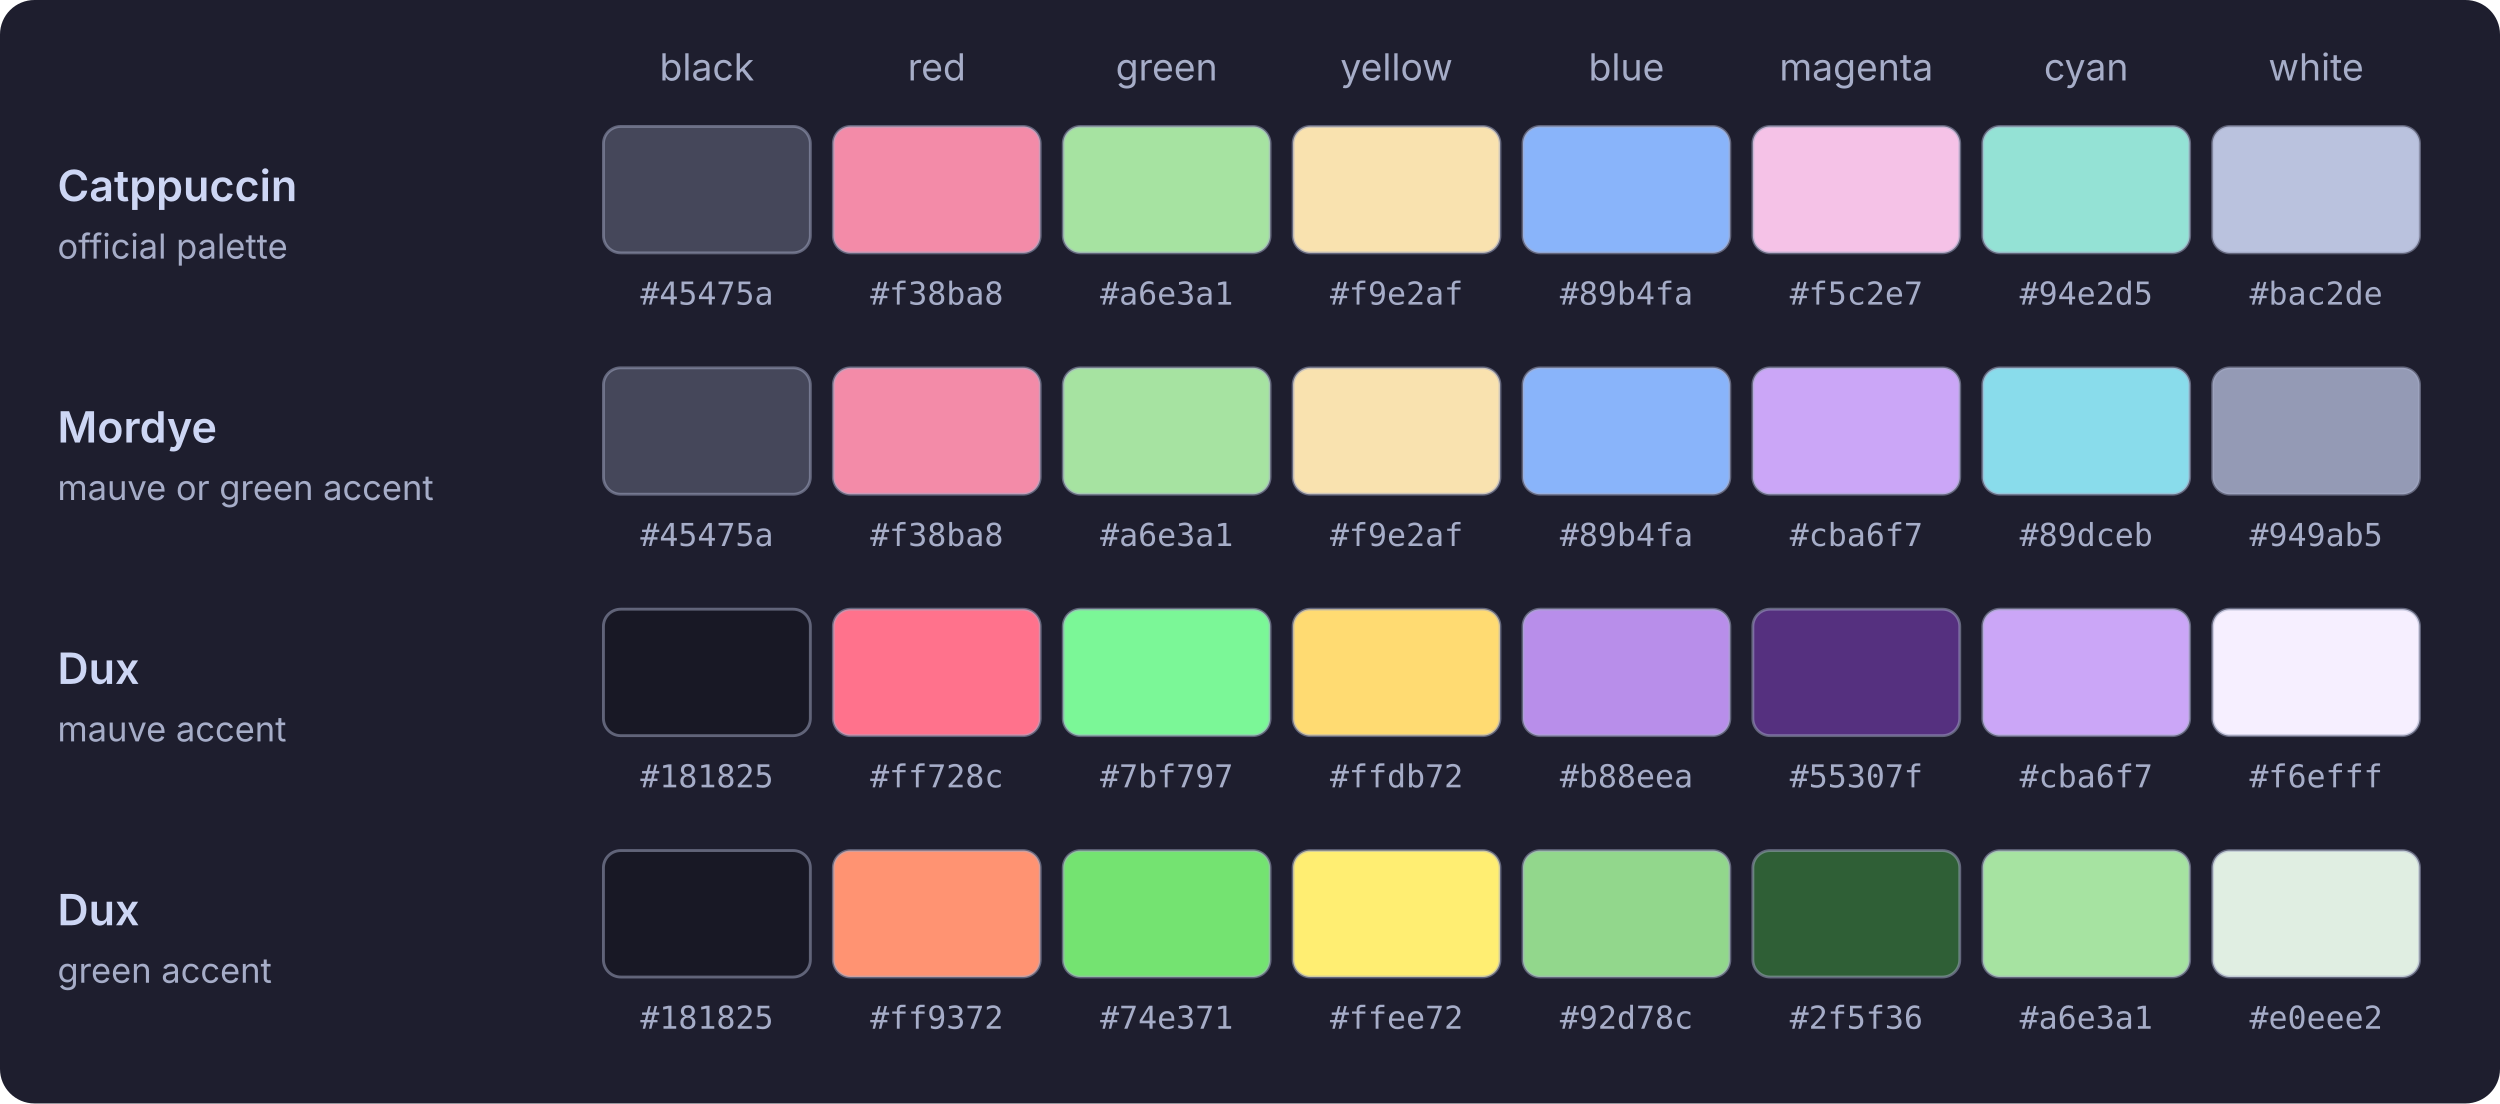
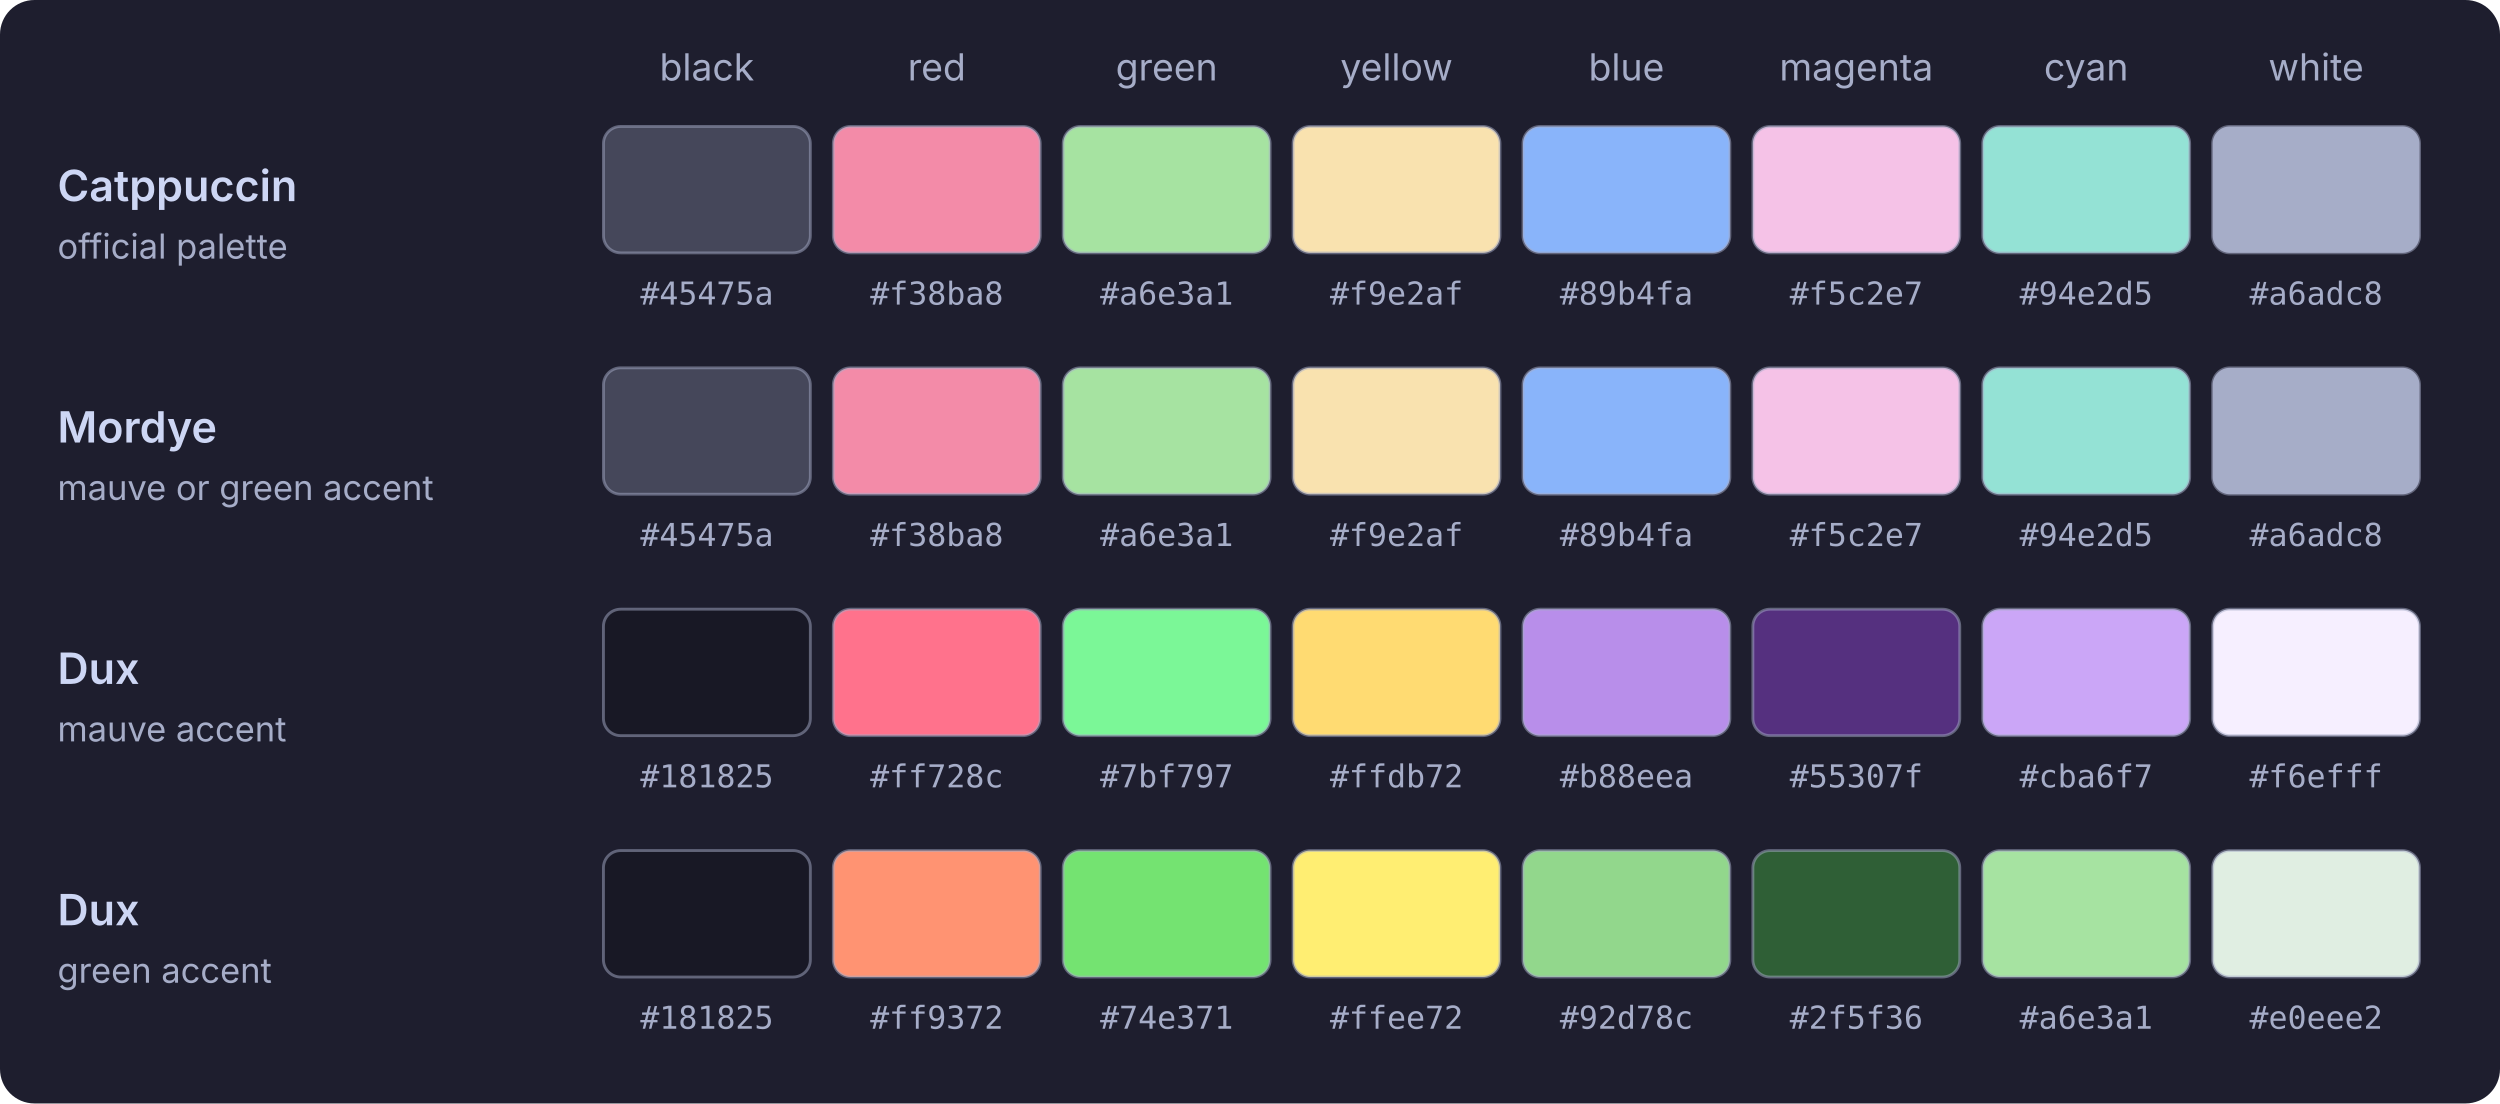
<svg xmlns="http://www.w3.org/2000/svg" width="870" height="384" viewBox="0 0 870 384" role="img" aria-labelledby="title">
  <rect width="870" height="384" rx="12" fill="#1e1e2e" />
  <g font-family="ui-sans-serif, system-ui, -apple-system, Segoe UI, sans-serif" fill="#a6adc8" font-size="13" text-anchor="middle">
    <text x="246" y="28">black</text>
    <text x="326" y="28">red</text>
    <text x="406" y="28">green</text>
    <text x="486" y="28">yellow</text>
    <text x="566" y="28">blue</text>
    <text x="646" y="28">magenta</text>
    <text x="726" y="28">cyan</text>
    <text x="806" y="28">white</text>
  </g>
  <text x="20" y="70" fill="#cdd6f4" font-family="ui-sans-serif, system-ui, -apple-system, Segoe UI, sans-serif" font-size="15" font-weight="600">Catppuccin</text>
  <text x="20" y="90" fill="#a6adc8" font-family="ui-sans-serif, system-ui, -apple-system, Segoe UI, sans-serif" font-size="12">official palette</text>
  <rect x="210" y="44" width="72" height="44" rx="6" fill="#45475a" stroke="#a6adc8" stroke-opacity="0.5" />
  <text x="246" y="106" fill="#a6adc8" font-family="ui-monospace, SFMono-Regular, Menlo, monospace" font-size="11" text-anchor="middle">#45475a</text>
  <rect x="290" y="44" width="72" height="44" rx="6" fill="#f38ba8" stroke="#a6adc8" stroke-opacity="0.5" />
  <text x="326" y="106" fill="#a6adc8" font-family="ui-monospace, SFMono-Regular, Menlo, monospace" font-size="11" text-anchor="middle">#f38ba8</text>
  <rect x="370" y="44" width="72" height="44" rx="6" fill="#a6e3a1" stroke="#a6adc8" stroke-opacity="0.5" />
  <text x="406" y="106" fill="#a6adc8" font-family="ui-monospace, SFMono-Regular, Menlo, monospace" font-size="11" text-anchor="middle">#a6e3a1</text>
  <rect x="450" y="44" width="72" height="44" rx="6" fill="#f9e2af" stroke="#a6adc8" stroke-opacity="0.5" />
  <text x="486" y="106" fill="#a6adc8" font-family="ui-monospace, SFMono-Regular, Menlo, monospace" font-size="11" text-anchor="middle">#f9e2af</text>
  <rect x="530" y="44" width="72" height="44" rx="6" fill="#89b4fa" stroke="#a6adc8" stroke-opacity="0.5" />
  <text x="566" y="106" fill="#a6adc8" font-family="ui-monospace, SFMono-Regular, Menlo, monospace" font-size="11" text-anchor="middle">#89b4fa</text>
  <rect x="610" y="44" width="72" height="44" rx="6" fill="#f5c2e7" stroke="#a6adc8" stroke-opacity="0.5" />
  <text x="646" y="106" fill="#a6adc8" font-family="ui-monospace, SFMono-Regular, Menlo, monospace" font-size="11" text-anchor="middle">#f5c2e7</text>
  <rect x="690" y="44" width="72" height="44" rx="6" fill="#94e2d5" stroke="#a6adc8" stroke-opacity="0.5" />
  <text x="726" y="106" fill="#a6adc8" font-family="ui-monospace, SFMono-Regular, Menlo, monospace" font-size="11" text-anchor="middle">#94e2d5</text>
-   <rect x="770" y="44" width="72" height="44" rx="6" fill="#bac2de" stroke="#a6adc8" stroke-opacity="0.5" />
-   <text x="806" y="106" fill="#a6adc8" font-family="ui-monospace, SFMono-Regular, Menlo, monospace" font-size="11" text-anchor="middle">#bac2de</text>
+   <rect x="770" y="44" width="72" height="44" rx="6" fill="#a6adc8" stroke="#a6adc8" stroke-opacity="0.5" />
+   <text x="806" y="106" fill="#a6adc8" font-family="ui-monospace, SFMono-Regular, Menlo, monospace" font-size="11" text-anchor="middle">#a6adc8</text>
  <text x="20" y="154" fill="#cdd6f4" font-family="ui-sans-serif, system-ui, -apple-system, Segoe UI, sans-serif" font-size="15" font-weight="600">Mordye</text>
  <text x="20" y="174" fill="#a6adc8" font-family="ui-sans-serif, system-ui, -apple-system, Segoe UI, sans-serif" font-size="12">mauve or green accent</text>
  <rect x="210" y="128" width="72" height="44" rx="6" fill="#45475a" stroke="#a6adc8" stroke-opacity="0.5" />
  <text x="246" y="190" fill="#a6adc8" font-family="ui-monospace, SFMono-Regular, Menlo, monospace" font-size="11" text-anchor="middle">#45475a</text>
  <rect x="290" y="128" width="72" height="44" rx="6" fill="#f38ba8" stroke="#a6adc8" stroke-opacity="0.5" />
  <text x="326" y="190" fill="#a6adc8" font-family="ui-monospace, SFMono-Regular, Menlo, monospace" font-size="11" text-anchor="middle">#f38ba8</text>
  <rect x="370" y="128" width="72" height="44" rx="6" fill="#a6e3a1" stroke="#a6adc8" stroke-opacity="0.5" />
  <text x="406" y="190" fill="#a6adc8" font-family="ui-monospace, SFMono-Regular, Menlo, monospace" font-size="11" text-anchor="middle">#a6e3a1</text>
  <rect x="450" y="128" width="72" height="44" rx="6" fill="#f9e2af" stroke="#a6adc8" stroke-opacity="0.5" />
  <text x="486" y="190" fill="#a6adc8" font-family="ui-monospace, SFMono-Regular, Menlo, monospace" font-size="11" text-anchor="middle">#f9e2af</text>
  <rect x="530" y="128" width="72" height="44" rx="6" fill="#89b4fa" stroke="#a6adc8" stroke-opacity="0.5" />
  <text x="566" y="190" fill="#a6adc8" font-family="ui-monospace, SFMono-Regular, Menlo, monospace" font-size="11" text-anchor="middle">#89b4fa</text>
-   <rect x="610" y="128" width="72" height="44" rx="6" fill="#cba6f7" stroke="#a6adc8" stroke-opacity="0.5" />
-   <text x="646" y="190" fill="#a6adc8" font-family="ui-monospace, SFMono-Regular, Menlo, monospace" font-size="11" text-anchor="middle">#cba6f7</text>
-   <rect x="690" y="128" width="72" height="44" rx="6" fill="#89dceb" stroke="#a6adc8" stroke-opacity="0.5" />
-   <text x="726" y="190" fill="#a6adc8" font-family="ui-monospace, SFMono-Regular, Menlo, monospace" font-size="11" text-anchor="middle">#89dceb</text>
-   <rect x="770" y="128" width="72" height="44" rx="6" fill="#949ab5" stroke="#a6adc8" stroke-opacity="0.5" />
-   <text x="806" y="190" fill="#a6adc8" font-family="ui-monospace, SFMono-Regular, Menlo, monospace" font-size="11" text-anchor="middle">#949ab5</text>
+   <rect x="610" y="128" width="72" height="44" rx="6" fill="#f5c2e7" stroke="#a6adc8" stroke-opacity="0.5" />
+   <text x="646" y="190" fill="#a6adc8" font-family="ui-monospace, SFMono-Regular, Menlo, monospace" font-size="11" text-anchor="middle">#f5c2e7</text>
+   <rect x="690" y="128" width="72" height="44" rx="6" fill="#94e2d5" stroke="#a6adc8" stroke-opacity="0.5" />
+   <text x="726" y="190" fill="#a6adc8" font-family="ui-monospace, SFMono-Regular, Menlo, monospace" font-size="11" text-anchor="middle">#94e2d5</text>
+   <rect x="770" y="128" width="72" height="44" rx="6" fill="#a6adc8" stroke="#a6adc8" stroke-opacity="0.5" />
+   <text x="806" y="190" fill="#a6adc8" font-family="ui-monospace, SFMono-Regular, Menlo, monospace" font-size="11" text-anchor="middle">#a6adc8</text>
  <text x="20" y="238" fill="#cdd6f4" font-family="ui-sans-serif, system-ui, -apple-system, Segoe UI, sans-serif" font-size="15" font-weight="600">Dux</text>
  <text x="20" y="258" fill="#a6adc8" font-family="ui-sans-serif, system-ui, -apple-system, Segoe UI, sans-serif" font-size="12">mauve accent</text>
  <rect x="210" y="212" width="72" height="44" rx="6" fill="#181825" stroke="#a6adc8" stroke-opacity="0.5" />
  <text x="246" y="274" fill="#a6adc8" font-family="ui-monospace, SFMono-Regular, Menlo, monospace" font-size="11" text-anchor="middle">#181825</text>
  <rect x="290" y="212" width="72" height="44" rx="6" fill="#ff728c" stroke="#a6adc8" stroke-opacity="0.5" />
  <text x="326" y="274" fill="#a6adc8" font-family="ui-monospace, SFMono-Regular, Menlo, monospace" font-size="11" text-anchor="middle">#ff728c</text>
  <rect x="370" y="212" width="72" height="44" rx="6" fill="#7bf797" stroke="#a6adc8" stroke-opacity="0.5" />
  <text x="406" y="274" fill="#a6adc8" font-family="ui-monospace, SFMono-Regular, Menlo, monospace" font-size="11" text-anchor="middle">#7bf797</text>
  <rect x="450" y="212" width="72" height="44" rx="6" fill="#ffdb72" stroke="#a6adc8" stroke-opacity="0.5" />
  <text x="486" y="274" fill="#a6adc8" font-family="ui-monospace, SFMono-Regular, Menlo, monospace" font-size="11" text-anchor="middle">#ffdb72</text>
  <rect x="530" y="212" width="72" height="44" rx="6" fill="#b88eea" stroke="#a6adc8" stroke-opacity="0.5" />
  <text x="566" y="274" fill="#a6adc8" font-family="ui-monospace, SFMono-Regular, Menlo, monospace" font-size="11" text-anchor="middle">#b88eea</text>
  <rect x="610" y="212" width="72" height="44" rx="6" fill="#55307f" stroke="#a6adc8" stroke-opacity="0.5" />
  <text x="646" y="274" fill="#a6adc8" font-family="ui-monospace, SFMono-Regular, Menlo, monospace" font-size="11" text-anchor="middle">#55307f</text>
  <rect x="690" y="212" width="72" height="44" rx="6" fill="#cba6f7" stroke="#a6adc8" stroke-opacity="0.5" />
  <text x="726" y="274" fill="#a6adc8" font-family="ui-monospace, SFMono-Regular, Menlo, monospace" font-size="11" text-anchor="middle">#cba6f7</text>
  <rect x="770" y="212" width="72" height="44" rx="6" fill="#f6efff" stroke="#a6adc8" stroke-opacity="0.5" />
  <text x="806" y="274" fill="#a6adc8" font-family="ui-monospace, SFMono-Regular, Menlo, monospace" font-size="11" text-anchor="middle">#f6efff</text>
  <text x="20" y="322" fill="#cdd6f4" font-family="ui-sans-serif, system-ui, -apple-system, Segoe UI, sans-serif" font-size="15" font-weight="600">Dux</text>
  <text x="20" y="342" fill="#a6adc8" font-family="ui-sans-serif, system-ui, -apple-system, Segoe UI, sans-serif" font-size="12">green accent</text>
  <rect x="210" y="296" width="72" height="44" rx="6" fill="#181825" stroke="#a6adc8" stroke-opacity="0.5" />
  <text x="246" y="358" fill="#a6adc8" font-family="ui-monospace, SFMono-Regular, Menlo, monospace" font-size="11" text-anchor="middle">#181825</text>
  <rect x="290" y="296" width="72" height="44" rx="6" fill="#ff9372" stroke="#a6adc8" stroke-opacity="0.5" />
  <text x="326" y="358" fill="#a6adc8" font-family="ui-monospace, SFMono-Regular, Menlo, monospace" font-size="11" text-anchor="middle">#ff9372</text>
  <rect x="370" y="296" width="72" height="44" rx="6" fill="#74e371" stroke="#a6adc8" stroke-opacity="0.5" />
  <text x="406" y="358" fill="#a6adc8" font-family="ui-monospace, SFMono-Regular, Menlo, monospace" font-size="11" text-anchor="middle">#74e371</text>
  <rect x="450" y="296" width="72" height="44" rx="6" fill="#ffee72" stroke="#a6adc8" stroke-opacity="0.5" />
  <text x="486" y="358" fill="#a6adc8" font-family="ui-monospace, SFMono-Regular, Menlo, monospace" font-size="11" text-anchor="middle">#ffee72</text>
  <rect x="530" y="296" width="72" height="44" rx="6" fill="#92d78c" stroke="#a6adc8" stroke-opacity="0.5" />
  <text x="566" y="358" fill="#a6adc8" font-family="ui-monospace, SFMono-Regular, Menlo, monospace" font-size="11" text-anchor="middle">#92d78c</text>
  <rect x="610" y="296" width="72" height="44" rx="6" fill="#2f5f36" stroke="#a6adc8" stroke-opacity="0.5" />
  <text x="646" y="358" fill="#a6adc8" font-family="ui-monospace, SFMono-Regular, Menlo, monospace" font-size="11" text-anchor="middle">#2f5f36</text>
  <rect x="690" y="296" width="72" height="44" rx="6" fill="#a6e3a1" stroke="#a6adc8" stroke-opacity="0.5" />
  <text x="726" y="358" fill="#a6adc8" font-family="ui-monospace, SFMono-Regular, Menlo, monospace" font-size="11" text-anchor="middle">#a6e3a1</text>
  <rect x="770" y="296" width="72" height="44" rx="6" fill="#e0eee2" stroke="#a6adc8" stroke-opacity="0.5" />
  <text x="806" y="358" fill="#a6adc8" font-family="ui-monospace, SFMono-Regular, Menlo, monospace" font-size="11" text-anchor="middle">#e0eee2</text>
</svg>
